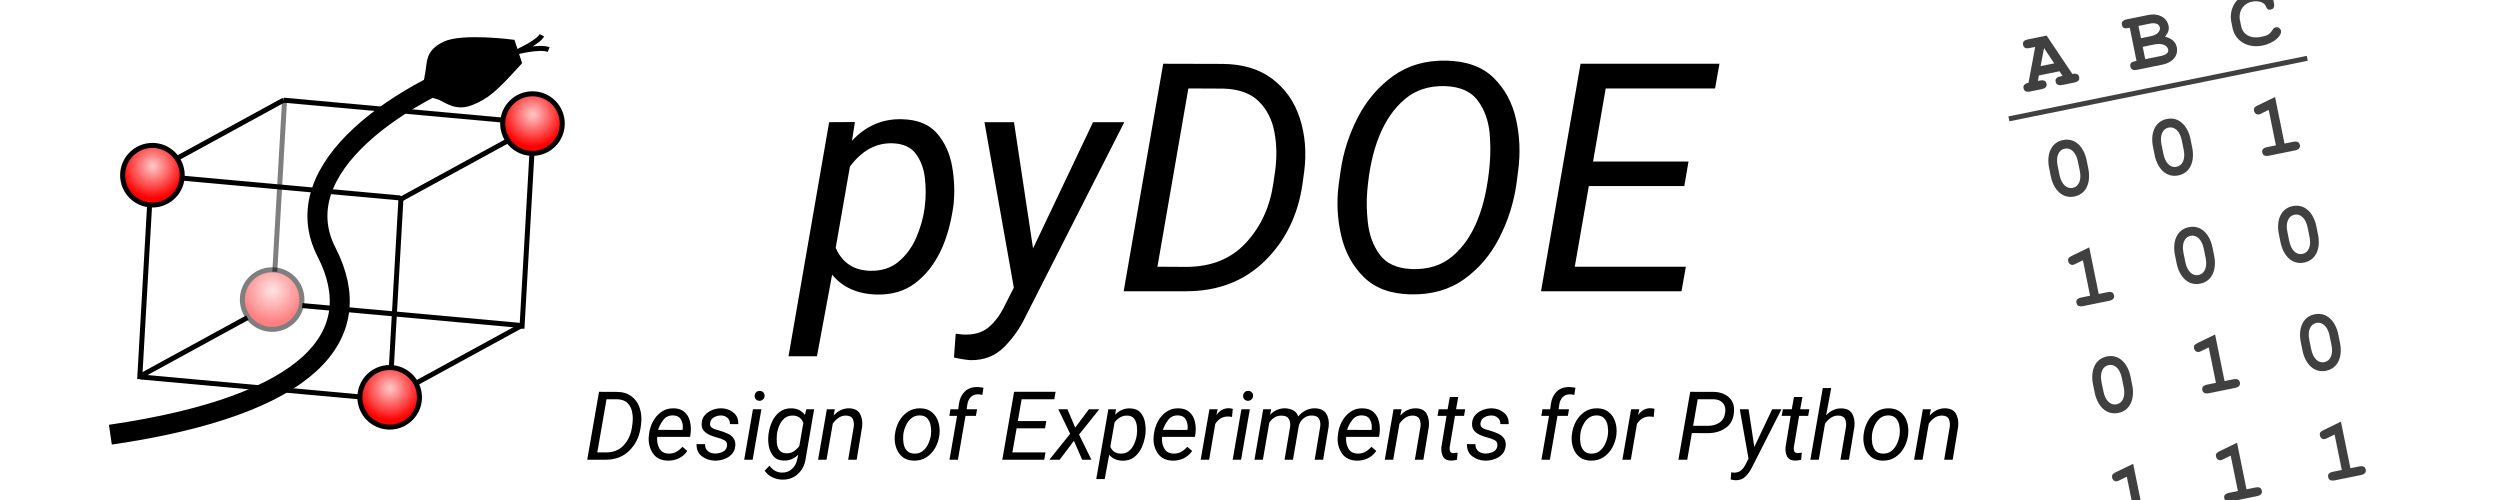
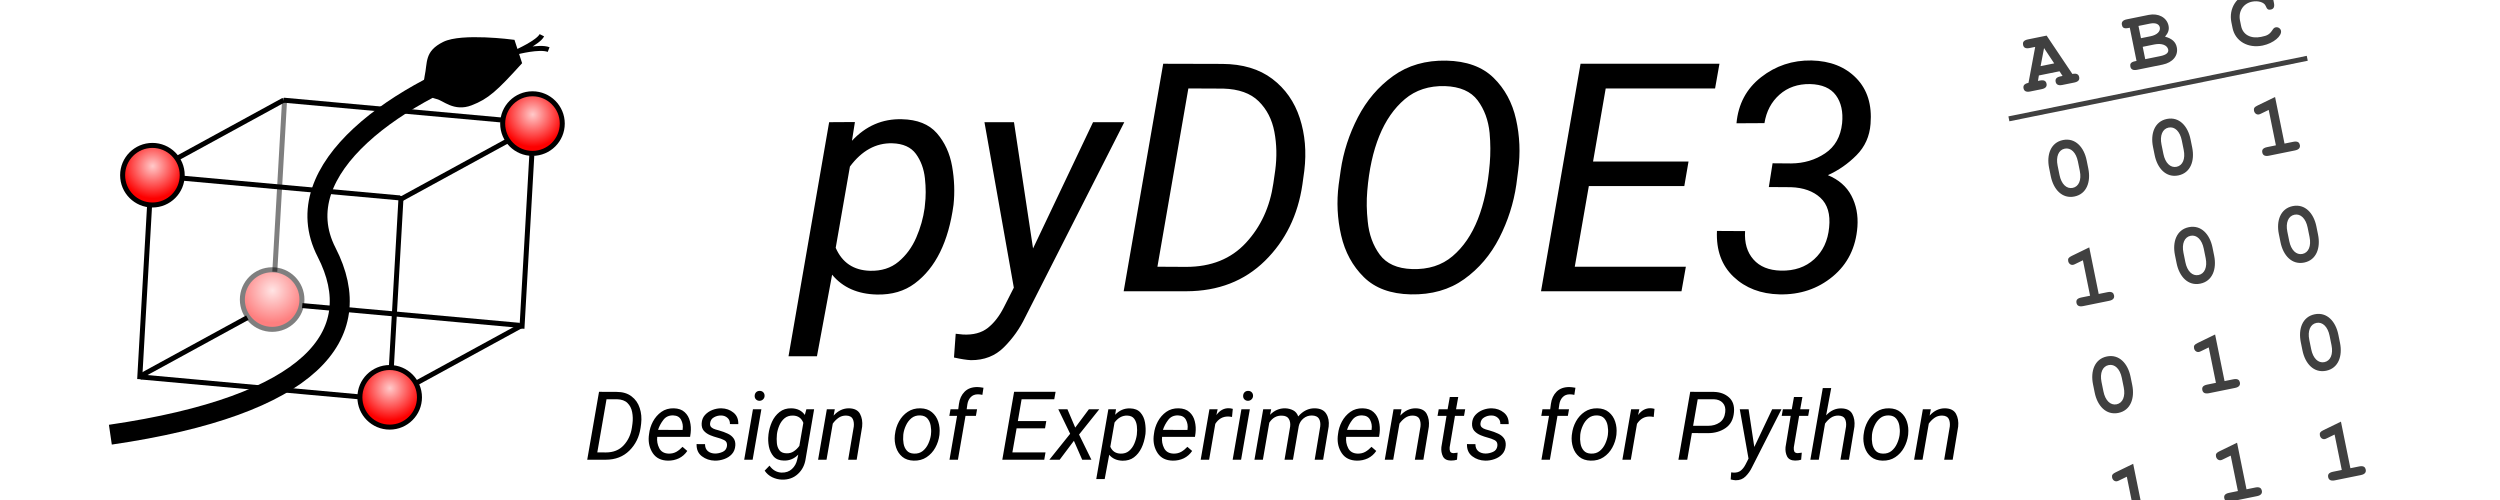
<svg xmlns="http://www.w3.org/2000/svg" xmlns:xlink="http://www.w3.org/1999/xlink" width="500" height="100" id="svg2" version="1.1">
  <defs id="defs4">
    <linearGradient id="linearGradient3755">
      <stop style="stop-color:#ffcaca;stop-opacity:1;" offset="0" id="stop3757" />
      <stop style="stop-color:#fd0000;stop-opacity:1;" offset="1" id="stop3759" />
    </linearGradient>
    <radialGradient xlink:href="#linearGradient3755" id="radialGradient3866" gradientUnits="userSpaceOnUse" cx="46.539" cy="33.229" fx="46.539" fy="33.229" r="6.459" />
    <radialGradient xlink:href="#linearGradient3755" id="radialGradient3868" gradientUnits="userSpaceOnUse" cx="46.539" cy="33.229" fx="46.539" fy="33.229" r="6.459" />
    <radialGradient xlink:href="#linearGradient3755" id="radialGradient3870" gradientUnits="userSpaceOnUse" cx="46.539" cy="33.229" fx="46.539" fy="33.229" r="6.459" />
    <radialGradient xlink:href="#linearGradient3755" id="radialGradient3872" gradientUnits="userSpaceOnUse" cx="46.539" cy="33.229" fx="46.539" fy="33.229" r="6.459" />
  </defs>
  <g id="layer1" transform="translate(0,-952.3622)">
    <g id="g3848" transform="translate(-16,0)">
      <path style="opacity:0.5;fill:none;stroke:#000000;stroke-width:1px;stroke-linecap:butt;stroke-linejoin:miter;stroke-opacity:1" d="m 72.935,972.004 -1.977,34.71" id="path3781" />
      <path transform="translate(0,952.3622)" d="m 52.443,35.042 c 0,3.291 -2.668,5.959 -5.959,5.959 -3.291,0 -5.959,-2.668 -5.959,-5.959 0,-3.291 2.668,-5.959 5.959,-5.959 3.291,0 5.959,2.668 5.959,5.959 z" id="path2985" style="fill:url(#radialGradient3866);fill-opacity:1;stroke:#000000;stroke-width:1;stroke-linejoin:round;stroke-miterlimit:4;stroke-opacity:1;stroke-dasharray:none" />
      <path style="fill:url(#radialGradient3868);fill-opacity:1;stroke:#000000;stroke-width:1;stroke-linejoin:round;stroke-miterlimit:4;stroke-opacity:1;stroke-dasharray:none" id="path3763" d="m 52.443,35.042 c 0,3.291 -2.668,5.959 -5.959,5.959 -3.291,0 -5.959,-2.668 -5.959,-5.959 0,-3.291 2.668,-5.959 5.959,-5.959 3.291,0 5.959,2.668 5.959,5.959 z" transform="translate(76.01054,942.0371)" />
      <path transform="translate(47.45167,996.784)" d="m 52.443,35.042 c 0,3.291 -2.668,5.959 -5.959,5.959 -3.291,0 -5.959,-2.668 -5.959,-5.959 0,-3.291 2.668,-5.959 5.959,-5.959 3.291,0 5.959,2.668 5.959,5.959 z" id="path3767" style="fill:url(#radialGradient3870);fill-opacity:1;stroke:#000000;stroke-width:1;stroke-linejoin:round;stroke-miterlimit:4;stroke-opacity:1;stroke-dasharray:none" />
      <path style="opacity:0.5;fill:url(#radialGradient3872);fill-opacity:1;stroke:#000000;stroke-width:1;stroke-linejoin:round;stroke-miterlimit:4;stroke-opacity:1;stroke-dasharray:none" id="path3771" d="m 52.443,35.042 c 0,3.291 -2.668,5.959 -5.959,5.959 -3.291,0 -5.959,-2.668 -5.959,-5.959 0,-3.291 2.668,-5.959 5.959,-5.959 3.291,0 5.959,2.668 5.959,5.959 z" transform="translate(23.94552,977.2321)" />
      <path id="path3775" d="M 45.914,993.487 43.937,1028.197" style="fill:none;stroke:#000000;stroke-width:1px;stroke-linecap:butt;stroke-linejoin:miter;stroke-opacity:1" />
      <path style="fill:none;stroke:#000000;stroke-width:1px;stroke-linecap:butt;stroke-linejoin:miter;stroke-opacity:1" d="m 96.221,991.556 -1.977,34.71" id="path3777" />
      <path id="path3779" d="m 122.364,983.382 -1.977,34.71" style="fill:none;stroke:#000000;stroke-width:1px;stroke-linecap:butt;stroke-linejoin:miter;stroke-opacity:1" />
      <path transform="translate(0,952.3622)" id="path3783" d="m 44.156,75.395 43.497,3.954" style="fill:none;stroke:#000000;stroke-width:1px;stroke-linecap:butt;stroke-linejoin:miter;stroke-opacity:1" />
      <path style="fill:none;stroke:#000000;stroke-width:1px;stroke-linecap:butt;stroke-linejoin:miter;stroke-opacity:1" d="m 72.715,972.397 43.497,3.954" id="path3785" />
      <path id="path3787" d="m 76.45,1013.478 43.497,3.954" style="fill:none;stroke:#000000;stroke-width:1px;stroke-linecap:butt;stroke-linejoin:miter;stroke-opacity:1" />
      <path style="fill:none;stroke:#000000;stroke-width:1px;stroke-linecap:butt;stroke-linejoin:miter;stroke-opacity:1" d="m 52.504,987.995 43.497,3.954" id="path3789" />
      <path transform="translate(0,952.3622)" id="path3791" d="M 44.156,75.176 65.466,63.533" style="fill:none;stroke:#000000;stroke-width:1px;stroke-linecap:butt;stroke-linejoin:miter;stroke-opacity:1" />
      <path style="fill:none;stroke:#000000;stroke-width:1px;stroke-linecap:butt;stroke-linejoin:miter;stroke-opacity:1" d="M 51.406,984.041 72.715,972.397" id="path3793" />
      <path id="path3795" d="M 96.221,992.169 117.531,980.526" style="fill:none;stroke:#000000;stroke-width:1px;stroke-linecap:butt;stroke-linejoin:miter;stroke-opacity:1" />
      <path style="fill:none;stroke:#000000;stroke-width:1px;stroke-linecap:butt;stroke-linejoin:miter;stroke-opacity:1" d="m 99.077,1029.076 21.309,-11.643" id="path3797" />
    </g>
    <text xml:space="preserve" style="font-size:40px;font-style:normal;font-weight:normal;line-height:125%;letter-spacing:0px;word-spacing:0px;fill:#000000;fill-opacity:1;stroke:none;font-family:Sans" x="158.984" y="1010.612" id="text3799">
-       <tspan id="tspan3801" x="158.984" y="1010.612" style="font-size:64px;font-style:italic;font-variant:normal;font-weight:normal;font-stretch:normal;font-family:Roboto;-inkscape-font-specification:Roboto Italic">pyDOE</tspan>
+       <tspan id="tspan3801" x="158.984" y="1010.612" style="font-size:64px;font-style:italic;font-variant:normal;font-weight:normal;font-stretch:normal;font-family:Roboto;-inkscape-font-specification:Roboto Italic">pyDOE3</tspan>
    </text>
    <g id="g3819" transform="matrix(1.082201,-0.2196141,0.2196141,1.082201,-241.0829,12.40661)" style="opacity:0.75;fill:#000000;fill-opacity:1">
      <text id="text3803" y="966.99" x="401.007" style="font-size:20.045px;font-style:normal;font-weight:normal;line-height:125%;letter-spacing:0px;word-spacing:0px;fill:#000000;fill-opacity:1;stroke:none;font-family:Sans" xml:space="preserve">
        <tspan style="font-size:16px;font-style:normal;font-variant:normal;font-weight:bold;font-stretch:normal;fill:#000000;fill-opacity:1;font-family:TeX Gyre Cursor;-inkscape-font-specification:TeX Gyre Cursor Bold" y="966.99" x="401.007" id="tspan3805">A B C</tspan>
        <tspan style="font-size:16px;font-style:normal;font-variant:normal;font-weight:bold;font-stretch:normal;fill:#000000;fill-opacity:1;font-family:TeX Gyre Cursor;-inkscape-font-specification:TeX Gyre Cursor Bold" id="tspan3807" y="986.99" x="401.007">0 0 1</tspan>
        <tspan style="font-size:16px;font-style:normal;font-variant:normal;font-weight:bold;font-stretch:normal;fill:#000000;fill-opacity:1;font-family:TeX Gyre Cursor;-inkscape-font-specification:TeX Gyre Cursor Bold" id="tspan3809" y="1006.99" x="401.007">1 0 0</tspan>
        <tspan style="font-size:16px;font-style:normal;font-variant:normal;font-weight:bold;font-stretch:normal;fill:#000000;fill-opacity:1;font-family:TeX Gyre Cursor;-inkscape-font-specification:TeX Gyre Cursor Bold" id="tspan3811" y="1026.989" x="401.007">0 1 0</tspan>
        <tspan style="font-size:16px;font-style:normal;font-variant:normal;font-weight:bold;font-stretch:normal;fill:#000000;fill-opacity:1;font-family:TeX Gyre Cursor;-inkscape-font-specification:TeX Gyre Cursor Bold" id="tspan3813" y="1046.989" x="401.007">1 1 1</tspan>
      </text>
      <path id="path3817" d="m 396.968,971.079 55.141,0" style="fill:#000000;fill-opacity:1;stroke:#000000;stroke-width:0.906px;stroke-linecap:butt;stroke-linejoin:miter;stroke-opacity:1" />
    </g>
    <text id="text3828" y="1044.303" x="116.897" style="font-size:38.171px;font-style:normal;font-weight:normal;line-height:125%;letter-spacing:0px;word-spacing:0px;fill:#000000;fill-opacity:1;stroke:none;font-family:Sans" xml:space="preserve">
      <tspan style="font-size:19.086px;font-style:italic;font-variant:normal;font-weight:normal;font-stretch:normal;font-family:Roboto;-inkscape-font-specification:Roboto Italic" y="1044.303" x="116.897" id="tspan3830">Design of Experiments for Python</tspan>
    </text>
    <g id="g3921" transform="translate(0,-0.9009009)">
      <path transform="translate(0,952.3622)" id="path3893" d="M 22.072,87.838 C 62.162,81.982 73.874,68.018 65.315,51.351 56.757,34.685 79.73,18.919 102.252,11.712" style="fill:none;stroke:#000000;stroke-width:4;stroke-linecap:butt;stroke-linejoin:miter;stroke-miterlimit:4;stroke-opacity:1;stroke-dasharray:none" />
      <path transform="translate(0,952.3622)" id="path3895" d="m 102.517,9.324 c 0,0 -10.164,-1.338 -13.667,0.413 -3.504,1.752 -2.807,3.595 -3.439,6.52 -0.534,2.469 0.356,3.611 2.07,3.981 1.392,0.301 3.387,2.515 6.652,1.264 3.251,-1.245 4.936,-2.81 9.724,-8.084 z" style="fill:#000000;fill-opacity:1;stroke:#000000;stroke-width:1px;stroke-linecap:butt;stroke-linejoin:miter;stroke-opacity:1" />
      <path transform="translate(0,952.3622)" id="path3897" d="m 108.375,7.949 c -0.717,1.433 -5.017,3.344 -5.017,3.344 0,0 4.539,-1.194 6.37,-0.478" style="fill:none;stroke:#000000;stroke-width:1px;stroke-linecap:butt;stroke-linejoin:miter;stroke-opacity:1" />
    </g>
  </g>
</svg>
